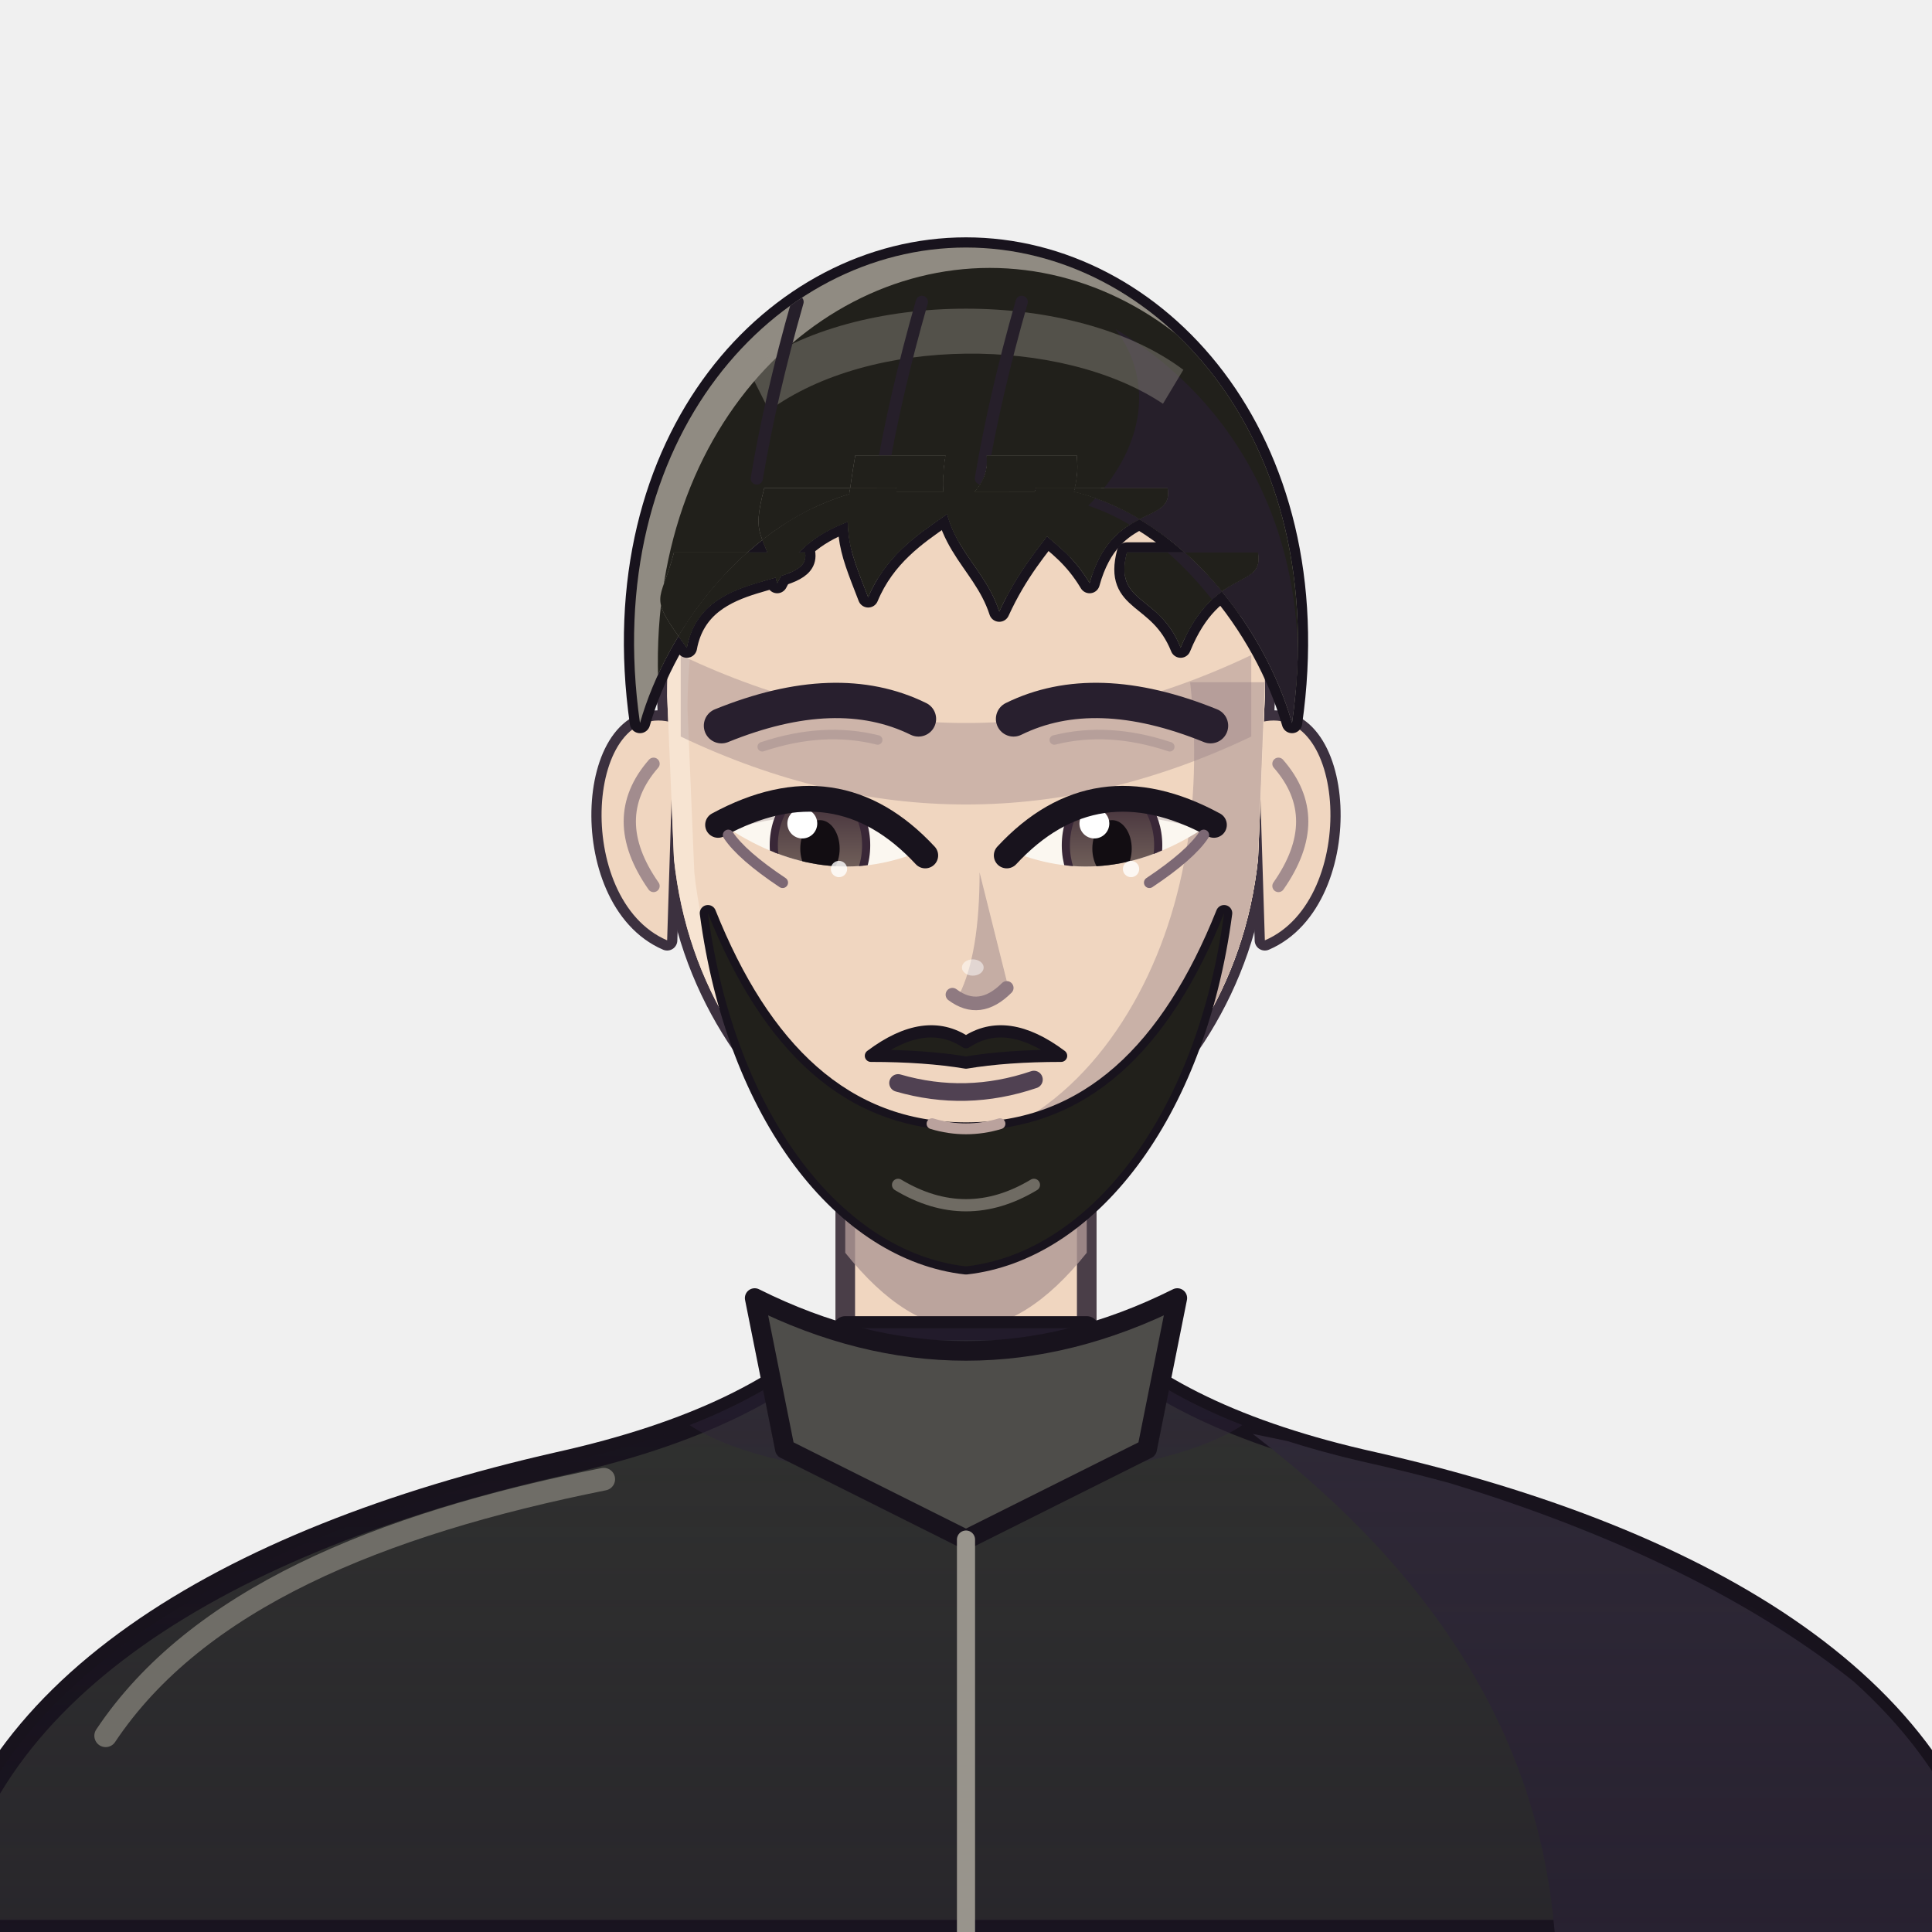
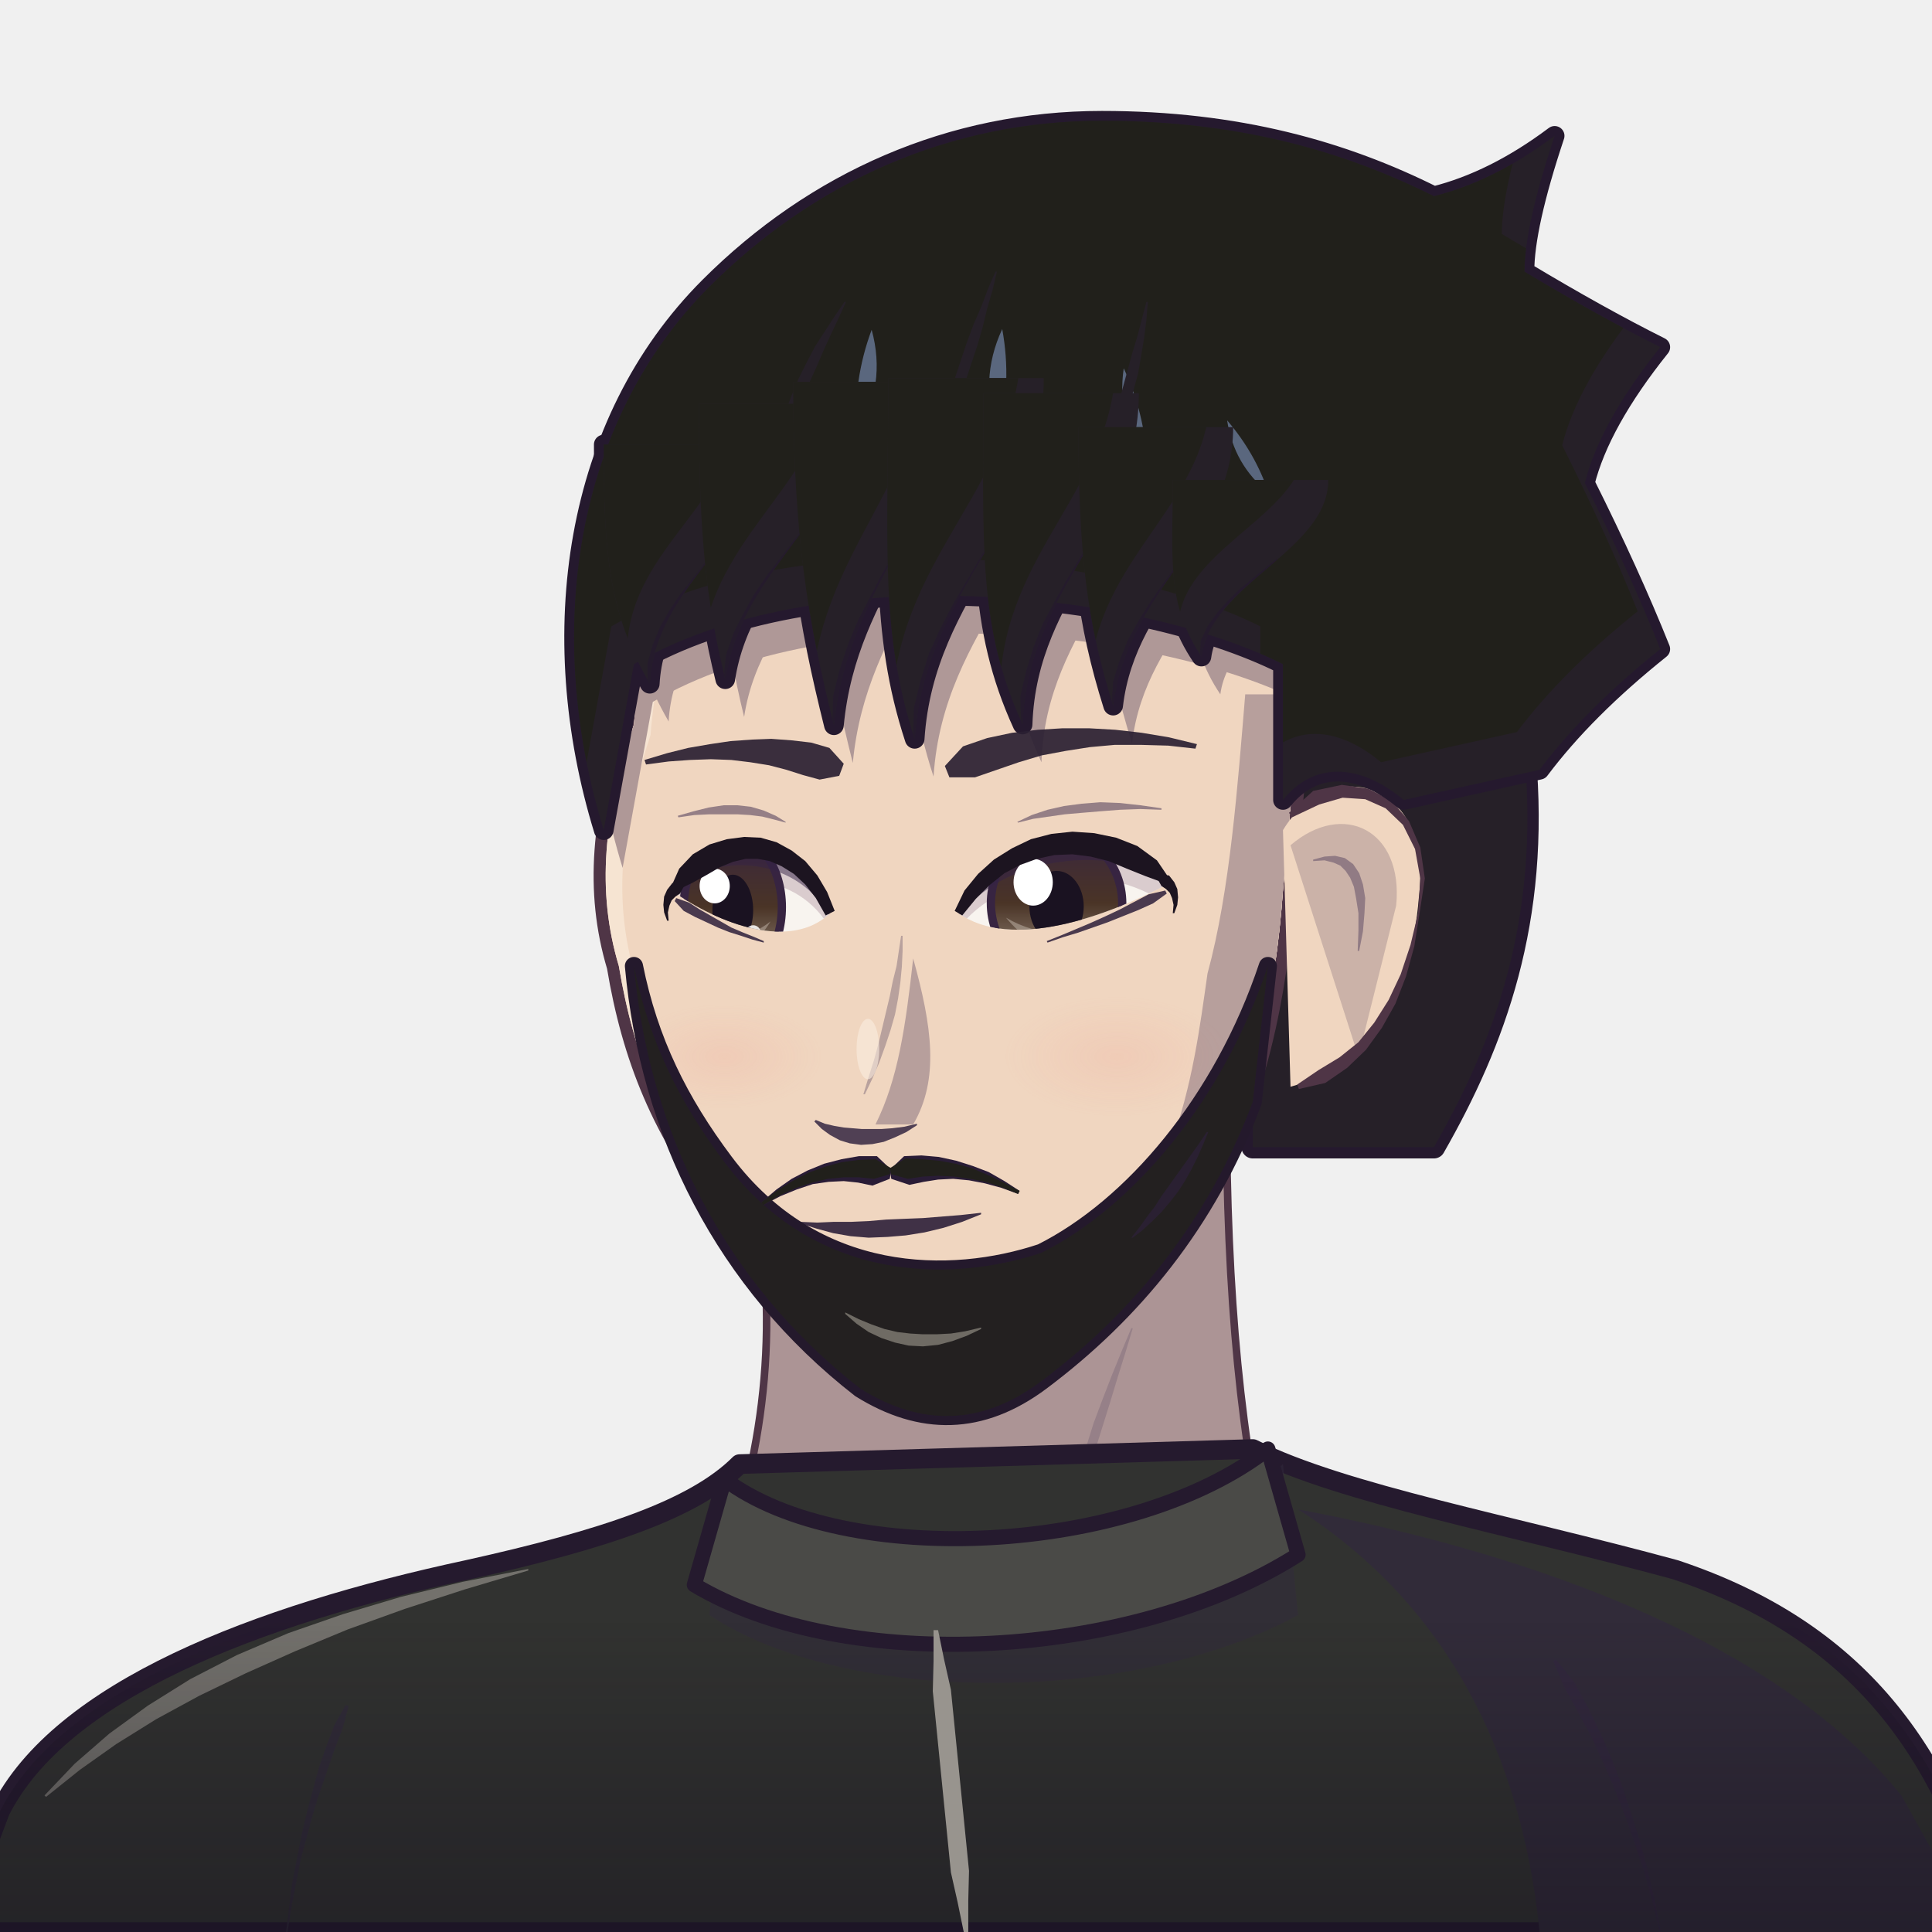
<svg xmlns="http://www.w3.org/2000/svg" width="384" height="384" viewBox="0 0 256 256">
  <defs>
+     <clipPath id="nk_wonyong">
+       <path d="M 100 156 C 104 174 102 192 96 208 L 168 208 C 164 192 162 172 162 146 Z" />
+     </clipPath>
    <clipPath id="cb">
-       <path d="M -8 256 C -4 224 30 204 74 194 C 92 190 104 184 112 176 L 144 176 C 152 184 164 190 182 194 C 226 204 260 224 264 256 Z" />
-     </clipPath>
-     <linearGradient id="bg_fade" x1="0" y1="0" x2="0" y2="1">
-       <stop offset="0" stop-color="#1a1424" stop-opacity="0" />
-       <stop offset="1" stop-color="#1a1424" stop-opacity="0.38" />
+       <path d="M -6 256 L 0 240 C 8 224 34 214 62 208 C 80 204 92 200 98 194 L 166 192 C 178 198 200 202 222 208 C 246 216 258 232 264 256 Z" />
+     </clipPath>
+     <linearGradient id="fade" x1="0" y1="0" x2="0" y2="1">
+       <stop offset="0" stop-color="#120e1a" stop-opacity="0" />
+       <stop offset="1" stop-color="#120e1a" stop-opacity="0.42" />
    </linearGradient>
-     <clipPath id="f_wonyong">
-       <path d="M 84 98 C 84 64 104 48 128 48 C 152 48 172 64 172 98 L 171 122 C 169 141 159 155 146 165 Q 128 178 110 165 C 97 155 87 141 85 122 Z" />
-     </clipPath>
-     <linearGradient id="ig_wonyong" x1="0" y1="0" x2="0" y2="1">
-       <stop offset="0" stop-color="#3b2835" />
-       <stop offset="1" stop-color="#89786a" />
+     <clipPath id="fc_wonyong">
+       <path d="M 84 96 C 80 108 79 118 82 128 C 84 140 88 150 96 160 C 102 168 108 176 116 180 C 120 182 126 182 130 180 C 142 174 154 166 160 156 C 166 146 169 132 170 118 L 172 96 C 172 70 150 50 126 50 C 102 50 86 70 84 96 Z" />
+     </clipPath>
+     <radialGradient id="bl_wonyong">
+       <stop offset="0" stop-color="#ee7d74" stop-opacity="0.12" />
+       <stop offset="1" stop-color="#ee7d74" stop-opacity="0" />
+     </radialGradient>
+     <clipPath id="e0_wonyong">
+       <path d="M 110 121 C 105.8 110.7 96.1 109.5 89 118 C 95.3 122.5 104.8 126 110 121 Z" />
+     </clipPath>
+     <linearGradient id="ig0_wonyong" x1="0" y1="0" x2="0" y2="1">
+       <stop offset="0" stop-color="#39263e" />
+       <stop offset="0.5" stop-color="#4a3426" />
+       <stop offset="1" stop-color="#a49689" />
    </linearGradient>
-     <clipPath id="e0_wonyong">
-       <path d="M 121 121 Q 109 109 93 117.5 Q 107 126.6 121 121 Z" />
-     </clipPath>
-     <clipPath id="e2_wonyong">
-       <path d="M 135 121 Q 147 109 163 117.5 Q 149 126.6 135 121 Z" />
-     </clipPath>
-     <clipPath id="h_wonyong">
-       <path d="M 80 102 C 74 60 100 32 128 32 C 156 32 182 60 176 102 C 172 88 160 72 144 68 L 112 68 C 96 72 84 88 80 102 Z" />
-       <path d="M 85 76.9 C 83 84.6 81 82.9 86.9 90.9 C 89.1 78.9 105.3 82.5 104.3 76.9 Z" />
-       <path d="M 98.3 67.4 C 96.3 75.1 98.2 73.4 100.2 81.4 C 106.3 69.4 118.7 73 117.7 67.4 Z" />
-       <path d="M 111.7 62.6 C 109.7 74.1 110.5 75.5 113.6 83.5 C 118.6 71.5 132 71 131 62.6 Z" />
-       <path d="M 125 62.6 C 123 75.2 130.3 77.6 132.9 85.6 C 138.4 73.6 145.3 71.8 144.3 62.6 Z" />
-       <path d="M 138.3 67.4 C 136.3 75.1 141.4 73.4 146.2 81.4 C 149.5 69.4 158.7 73 157.7 67.4 Z" />
-       <path d="M 151.7 76.9 C 149.7 84.6 156.4 82.9 159.6 90.9 C 164.5 78.9 172 82.5 171 76.9 Z" />
+     <clipPath id="e1_wonyong">
+       <path d="M 127 121 C 132.6 110.7 145.5 108.5 155 117 C 146.6 121.5 134 126 127 121 Z" />
+     </clipPath>
+     <linearGradient id="ig1_wonyong" x1="0" y1="0" x2="0" y2="1">
+       <stop offset="0" stop-color="#39263e" />
+       <stop offset="0.5" stop-color="#4a3426" />
+       <stop offset="1" stop-color="#a49689" />
+     </linearGradient>
+     <clipPath id="h0_wonyong">
+       <path d="M 80 110 C 72 84 76 56 94 38 C 108 24 126 16 146 16 C 164 16 178 20 190 26 Q 198 24 206 18 Q 202 30 202 36 Q 212 42 220 46 Q 212 56 210 64 Q 216 76 220 86 Q 210 94 204 102 L 186 106 C 180 101 174 101 170 106 L 170 88 C 150 78 108 74 84 88 Z" />
+     </clipPath>
+     <clipPath id="h1_wonyong">
+       <path d="M 80 58.9 C 80 73.2 80.6 81.1 86.1 90.6 C 86.8 77.3 100.6 71.6 100.6 58.9 Z" />
+     </clipPath>
+     <clipPath id="h2_wonyong">
+       <path d="M 92.6 53.5 C 92.6 69.9 93.4 79 96.1 90 C 98.4 74.7 113.1 68.1 113.1 53.5 Z" />
+     </clipPath>
+     <clipPath id="h3_wonyong">
+       <path d="M 105.1 50.6 C 105.1 71.1 107.1 82.5 110.5 96.1 C 112.3 77 125.7 68.8 125.7 50.6 Z" />
+     </clipPath>
+     <clipPath id="h4_wonyong">
+       <path d="M 117.7 50.1 C 117.7 71.6 116.5 83.6 121.2 97.9 C 122.5 77.8 138.3 69.2 138.3 50.1 Z" />
+     </clipPath>
+     <clipPath id="h5_wonyong">
+       <path d="M 130.3 52.1 C 130.3 71.9 129.5 82.9 135.5 96 C 136.1 77.6 150.9 69.7 150.9 52.1 Z" />
+     </clipPath>
+     <clipPath id="h6_wonyong">
+       <path d="M 142.9 56.6 C 142.9 73.2 144 82.4 147.5 93.5 C 149.3 78 163.4 71.4 163.4 56.6 Z" />
+     </clipPath>
+     <clipPath id="h7_wonyong">
+       <path d="M 155.4 63.6 C 155.4 74.1 154.5 80 159.2 87 C 160.5 77.2 176 73 176 63.6 Z" />
    </clipPath>
  </defs>
-   <path d="M 112 130 L 112 184 Q 128 196 144 184 L 144 130 Z" fill="#f0d6c0" stroke="#4a3e48" stroke-width="2.6" stroke-linejoin="round" stroke-linecap="round" />
-   <path d="M 112 140 Q 128 172 144 140 L 144 166 Q 128 186 112 166 Z" fill="#ae9795" opacity="0.8" />
-   <path d="M -8 256 C -4 224 30 204 74 194 C 92 190 104 184 112 176 L 144 176 C 152 184 164 190 182 194 C 226 204 260 224 264 256 Z" fill="#313230" stroke="#18131d" stroke-width="3.2" stroke-linejoin="round" stroke-linecap="round" />
+   <g fill="#25192e" stroke="#25192e" stroke-width="3" stroke-linejoin="round">
+     <path d="M 166 98 L 202 100 C 204 122 198 138 190 152 L 166 152 Z" />
+   </g>
+   <path d="M 166 98 L 202 100 C 204 122 198 138 190 152 L 166 152 Z" fill="#262028" />
+   <path d="M 100 156 C 104 174 102 192 96 208 L 168 208 C 164 192 162 172 162 146 Z" fill="#f0d6c0" stroke="#4f3546" stroke-width="2" stroke-linejoin="round" stroke-linecap="round" />
+   <g clip-path="url(#nk_wonyong)">
+     <path d="M 94 150 C 106 174 118 186 130 184 C 144 178 156 168 166 144 L 170 190 C 150 198 118 200 94 194 Z" fill="#ac9495" />
+   </g>
+   <path d="M 149.9 176 L 148.6 179.1 147.3 182.3 146.1 185.4 144.9 188.6 143.9 191.8 142.9 195 142.1 198.3 141.3 201.5 140.6 204.7 139.9 208 140.1 208 141.1 204.9 142.1 201.7 143.1 198.5 144.1 195.4 145.1 192.2 146.1 189 147.1 185.8 148.1 182.5 149.1 179.3 150.1 176 Z" fill="#917b84" opacity="0.8" />
+   <path d="M -6 256 L 0 240 C 8 224 34 214 62 208 C 80 204 92 200 98 194 L 166 192 C 178 198 200 202 222 208 C 246 216 258 232 264 256 Z" fill="#313230" stroke="#251a2e" stroke-width="2.6" stroke-linejoin="round" stroke-linecap="round" />
  <g clip-path="url(#cb)">
-     <path d="M 166 190 C 206 198 244 214 262 240 L 266 256 L 206 256 C 204 232 192 210 166 190 Z" fill="#302a38" />
-     <ellipse cx="128" cy="184" rx="40" ry="12" fill="#2f263b" opacity="0.45" />
-     <rect x="0" y="176" width="256" height="80" fill="url(#bg_fade)" />
-   </g>
-   <path d="M 14 230 C 26 212 50 202 80 196" fill="none" stroke="#6f6d67" stroke-width="3" stroke-linejoin="round" stroke-linecap="round" />
-   <path d="M 100 172 L 104 192 L 128 204 L 152 192 L 156 172 Q 128 186 100 172 Z" fill="#4e4d4a" stroke="#18131d" stroke-width="2.6" stroke-linejoin="round" stroke-linecap="round" />
-   <path d="M 128 204 L 128 256" fill="none" stroke="#98948c" stroke-width="2.4" stroke-linejoin="round" stroke-linecap="round" />
-   <g transform="matrix(0.9 0 0 0.9 12.8 4)">
-     <g fill="#3c313f" stroke="#3c313f" stroke-width="3" stroke-linejoin="round">
-       <path d="M 85 102 C 72 98 70 128 84 134 Z" />
-       <path d="M 171 102 C 184 98 186 128 172 134 Z" />
-       <path d="M 84 98 C 84 64 104 48 128 48 C 152 48 172 64 172 98 L 171 122 C 169 141 159 155 146 165 Q 128 178 110 165 C 97 155 87 141 85 122 Z" />
-     </g>
-     <g>
-       <path d="M 85 102 C 72 98 70 128 84 134 Z" fill="#f0d6c0" />
-       <path d="M 171 102 C 184 98 186 128 172 134 Z" fill="#f0d6c0" />
-       <path d="M 84 98 C 84 64 104 48 128 48 C 152 48 172 64 172 98 L 171 122 C 169 141 159 155 146 165 Q 128 178 110 165 C 97 155 87 141 85 122 Z" fill="#f0d6c0" />
-     </g>
-     <g clip-path="url(#f_wonyong)">
-       <path d="M 84 98 C 84 64 104 48 128 48 C 152 48 172 64 172 98 L 171 122 C 169 141 159 155 146 165 Q 128 178 110 165 C 97 155 87 141 85 122 Z" fill="#f7e4d2" />
-       <g transform="translate(3 2)">
-         <path d="M 84 98 C 84 64 104 48 128 48 C 152 48 172 64 172 98 L 171 122 C 169 141 159 155 146 165 Q 128 178 110 165 C 97 155 87 141 85 122 Z" fill="#f0d6c0" />
-       </g>
-       <path d="M 172 96 L 171 122 C 169 141 159 155 146 165 Q 128 178 110 165 C 128 168 142 160 151 146 C 160 132 163 114 161 96 Z" fill="#a28c8e" opacity="0.5" />
-     </g>
-     <path d="M 82 108 Q 75 116 82 126" fill="none" stroke="#a28c8e" stroke-width="1.8" stroke-linejoin="round" stroke-linecap="round" />
-     <path d="M 174 108 Q 181 116 174 126" fill="none" stroke="#a28c8e" stroke-width="1.8" stroke-linejoin="round" stroke-linecap="round" />
-     <path d="M 86 92 Q 128 112 170 92 L 170 104 Q 128 124 86 104 Z" fill="#998387" opacity="0.4" />
-     <g fill="#18131d" stroke="#18131d" stroke-width="2.4" stroke-linejoin="round">
-       <path d="M 90 130 C 94 160 110 180 128 182 C 146 180 162 160 166 130 C 158 150 146 162 128 162 C 110 162 98 150 90 130 Z" />
-     </g>
-     <g>
-       <path d="M 90 130 C 94 160 110 180 128 182 C 146 180 162 160 166 130 C 158 150 146 162 128 162 C 110 162 98 150 90 130 Z" fill="#21201b" />
-     </g>
-     <path d="M 118 170 Q 128 176 138 170" fill="none" stroke="#6f6b63" stroke-width="1.8" stroke-linejoin="round" stroke-linecap="round" />
-     <path d="M 114 151 Q 122 145 128 149 Q 134 145 142 151 Q 134 151 128 152 Q 122 151 114 151 Z" fill="#21201b" stroke="#18131d" stroke-width="1.8" stroke-linejoin="round" stroke-linecap="round" />
-     <path d="M 121 121 Q 109 109 93 117.5 Q 107 126.6 121 121 Z" fill="#fbf7f0" />
-     <g clip-path="url(#e0_wonyong)">
-       <path d="M 121 109 L 93 109 L 93 117.8 Q 107 113.4 121 117.8 Z" fill="#a28c8e" opacity="0.35" />
-       <ellipse cx="106.5" cy="120" rx="6.8" ry="8.8" fill="url(#ig_wonyong)" stroke="#392737" stroke-width="1.2" />
-       <ellipse cx="106.5" cy="120.5" rx="2.9" ry="4.2" fill="#120d12" />
-     </g>
-     <circle cx="103.9" cy="116.8" r="2.2" fill="#ffffff" />
-     <circle cx="109.3" cy="123.5" r="1.2" fill="#ffffff" opacity="0.8" />
-     <path d="M 122 121.5 Q 109 107.5 91.5 117" fill="none" stroke="#18131d" stroke-width="3.8" stroke-linejoin="round" stroke-linecap="round" />
-     <path d="M 101 125.5 Q 95 121.5 93 118.5" fill="none" stroke="#7c6874" stroke-width="1.6" stroke-linejoin="round" stroke-linecap="round" />
-     <path d="M 115 104.5 Q 107 102.5 98 105.5" fill="none" stroke="#b69f9a" stroke-width="1.4" stroke-linejoin="round" stroke-linecap="round" />
-     <path d="M 121 101.4 Q 109 95.5 92 102.4" fill="none" stroke="#281f2e" stroke-width="5.2" stroke-linejoin="round" stroke-linecap="round" />
-     <path d="M 135 121 Q 147 109 163 117.5 Q 149 126.6 135 121 Z" fill="#fbf7f0" />
-     <g clip-path="url(#e2_wonyong)">
-       <path d="M 135 109 L 163 109 L 163 117.8 Q 149 113.4 135 117.8 Z" fill="#a28c8e" opacity="0.35" />
-       <ellipse cx="149.5" cy="120" rx="6.8" ry="8.8" fill="url(#ig_wonyong)" stroke="#392737" stroke-width="1.2" />
-       <ellipse cx="149.5" cy="120.5" rx="2.9" ry="4.2" fill="#120d12" />
-     </g>
-     <circle cx="146.9" cy="116.8" r="2.2" fill="#ffffff" />
-     <circle cx="152.3" cy="123.5" r="1.2" fill="#ffffff" opacity="0.8" />
-     <path d="M 134 121.5 Q 147 107.5 164.5 117" fill="none" stroke="#18131d" stroke-width="3.8" stroke-linejoin="round" stroke-linecap="round" />
-     <path d="M 155 125.5 Q 161 121.5 163 118.5" fill="none" stroke="#7c6874" stroke-width="1.6" stroke-linejoin="round" stroke-linecap="round" />
-     <path d="M 141 104.5 Q 149 102.5 158 105.5" fill="none" stroke="#b69f9a" stroke-width="1.4" stroke-linejoin="round" stroke-linecap="round" />
-     <path d="M 135 101.4 Q 147 95.5 164 102.4" fill="none" stroke="#281f2e" stroke-width="5.2" stroke-linejoin="round" stroke-linecap="round" />
-     <path d="M 130 124 L 134 140 Q 131 144 127 142 Q 130 136 130 124 Z" fill="#998387" opacity="0.5" />
-     <path d="M 126 142 Q 130 145 134 141" fill="none" stroke="#8f7a81" stroke-width="2" stroke-linejoin="round" stroke-linecap="round" />
-     <ellipse cx="129" cy="138" rx="1.6" ry="1.2" fill="#ffffff" opacity="0.5" />
-     <path d="M 118 155 Q 128 157.9 138 154.5" fill="none" stroke="#504152" stroke-width="2.6" stroke-linejoin="round" stroke-linecap="round" />
-     <path d="M 123 161 Q 128 162.5 133 161" fill="none" stroke="#baa29d" stroke-width="1.6" stroke-linejoin="round" stroke-linecap="round" />
-     <g fill="#18131d" stroke="#18131d" stroke-width="3" stroke-linejoin="round">
-       <path d="M 80 102 C 74 60 100 32 128 32 C 156 32 182 60 176 102 C 172 88 160 72 144 68 L 112 68 C 96 72 84 88 80 102 Z" />
-       <path d="M 85 76.9 C 83 84.6 81 82.9 86.9 90.9 C 89.1 78.9 105.3 82.5 104.3 76.9 Z" />
-       <path d="M 98.3 67.4 C 96.3 75.1 98.2 73.4 100.2 81.4 C 106.3 69.4 118.7 73 117.7 67.4 Z" />
-       <path d="M 111.7 62.6 C 109.7 74.1 110.5 75.5 113.6 83.5 C 118.6 71.5 132 71 131 62.6 Z" />
-       <path d="M 125 62.6 C 123 75.2 130.3 77.6 132.9 85.6 C 138.4 73.6 145.3 71.8 144.3 62.6 Z" />
-       <path d="M 138.3 67.4 C 136.3 75.1 141.4 73.4 146.2 81.4 C 149.5 69.4 158.7 73 157.7 67.4 Z" />
-       <path d="M 151.7 76.9 C 149.7 84.6 156.4 82.9 159.6 90.9 C 164.5 78.9 172 82.5 171 76.9 Z" />
-     </g>
-     <g>
-       <path d="M 80 102 C 74 60 100 32 128 32 C 156 32 182 60 176 102 C 172 88 160 72 144 68 L 112 68 C 96 72 84 88 80 102 Z" fill="#21201b" />
-       <path d="M 85 76.9 C 83 84.6 81 82.9 86.9 90.9 C 89.1 78.9 105.3 82.5 104.3 76.9 Z" fill="#21201b" />
-       <path d="M 98.3 67.4 C 96.3 75.1 98.2 73.4 100.2 81.4 C 106.3 69.4 118.7 73 117.7 67.4 Z" fill="#21201b" />
-       <path d="M 111.7 62.6 C 109.7 74.1 110.5 75.5 113.6 83.5 C 118.6 71.5 132 71 131 62.6 Z" fill="#21201b" />
-       <path d="M 125 62.6 C 123 75.2 130.3 77.6 132.9 85.6 C 138.4 73.6 145.3 71.8 144.3 62.6 Z" fill="#21201b" />
-       <path d="M 138.3 67.4 C 136.3 75.1 141.4 73.4 146.2 81.4 C 149.5 69.4 158.7 73 157.7 67.4 Z" fill="#21201b" />
-       <path d="M 151.7 76.9 C 149.7 84.6 156.4 82.9 159.6 90.9 C 164.5 78.9 172 82.5 171 76.9 Z" fill="#21201b" />
-     </g>
-     <g clip-path="url(#h_wonyong)">
-       <path d="M 80 102 C 74 60 100 32 128 32 C 156 32 182 60 176 102 C 172 88 160 72 144 68 L 112 68 C 96 72 84 88 80 102 Z" fill="#908b82" />
-       <path d="M 85 76.9 C 83 84.6 81 82.9 86.9 90.9 C 89.1 78.9 105.3 82.5 104.3 76.9 Z" fill="#908b82" />
-       <path d="M 98.3 67.4 C 96.3 75.1 98.2 73.4 100.2 81.4 C 106.3 69.4 118.7 73 117.7 67.4 Z" fill="#908b82" />
-       <path d="M 111.7 62.6 C 109.7 74.1 110.5 75.5 113.6 83.5 C 118.6 71.5 132 71 131 62.6 Z" fill="#908b82" />
-       <path d="M 125 62.6 C 123 75.2 130.3 77.6 132.9 85.6 C 138.4 73.6 145.3 71.8 144.3 62.6 Z" fill="#908b82" />
-       <path d="M 138.3 67.4 C 136.3 75.1 141.4 73.4 146.2 81.4 C 149.5 69.4 158.7 73 157.7 67.4 Z" fill="#908b82" />
-       <path d="M 151.7 76.9 C 149.7 84.6 156.4 82.9 159.6 90.9 C 164.5 78.9 172 82.5 171 76.9 Z" fill="#908b82" />
-       <g transform="translate(3.5 3)">
-         <path d="M 80 102 C 74 60 100 32 128 32 C 156 32 182 60 176 102 C 172 88 160 72 144 68 L 112 68 C 96 72 84 88 80 102 Z" fill="#21201b" />
-         <path d="M 85 76.9 C 83 84.6 81 82.9 86.9 90.9 C 89.1 78.9 105.3 82.5 104.3 76.9 Z" fill="#21201b" />
-         <path d="M 98.3 67.4 C 96.3 75.1 98.2 73.4 100.2 81.4 C 106.3 69.4 118.7 73 117.7 67.4 Z" fill="#21201b" />
-         <path d="M 111.7 62.6 C 109.7 74.1 110.5 75.5 113.6 83.5 C 118.6 71.5 132 71 131 62.6 Z" fill="#21201b" />
-         <path d="M 125 62.6 C 123 75.2 130.3 77.6 132.9 85.6 C 138.4 73.6 145.3 71.8 144.3 62.6 Z" fill="#21201b" />
-         <path d="M 138.3 67.4 C 136.3 75.1 141.4 73.4 146.2 81.4 C 149.5 69.4 158.7 73 157.7 67.4 Z" fill="#21201b" />
-         <path d="M 151.7 76.9 C 149.7 84.6 156.4 82.9 159.6 90.9 C 164.5 78.9 172 82.5 171 76.9 Z" fill="#21201b" />
-       </g>
-       <path d="M 85 76.9 C 83 84.6 81 82.9 86.9 90.9 C 89.1 78.9 105.3 82.5 104.3 76.9 Z" fill="#21201b" />
-       <path d="M 98.3 67.4 C 96.3 75.1 98.2 73.4 100.2 81.4 C 106.3 69.4 118.7 73 117.7 67.4 Z" fill="#21201b" />
-       <path d="M 111.7 62.6 C 109.7 74.1 110.5 75.5 113.6 83.5 C 118.6 71.5 132 71 131 62.6 Z" fill="#21201b" />
-       <path d="M 125 62.6 C 123 75.2 130.3 77.6 132.9 85.6 C 138.4 73.6 145.3 71.8 144.3 62.6 Z" fill="#21201b" />
-       <path d="M 138.3 67.4 C 136.3 75.1 141.4 73.4 146.2 81.4 C 149.5 69.4 158.7 73 157.7 67.4 Z" fill="#21201b" />
-       <path d="M 151.7 76.9 C 149.7 84.6 156.4 82.9 159.6 90.9 C 164.5 78.9 172 82.5 171 76.9 Z" fill="#21201b" />
-       <path d="M 150 44 C 170 56 180 78 176 104 C 168 86 158 74 146 70 C 154 62 156 52 150 44 Z" fill="#261f2a" />
-       <path d="M 96 50 C 112 38 144 38 160 50 L 157 55 C 142 45 114 45 99 56 Z" fill="#908b82" opacity="0.45" />
-       <path d="M 103.2 40 Q 99.2 54 97.2 66" fill="none" stroke="#261f2a" stroke-width="1.8" stroke-linejoin="round" stroke-linecap="round" />
-       <path d="M 121.5 40 Q 117.5 54 115.5 66" fill="none" stroke="#261f2a" stroke-width="1.8" stroke-linejoin="round" stroke-linecap="round" />
-       <path d="M 136.2 40 Q 132.2 54 130.2 66" fill="none" stroke="#261f2a" stroke-width="1.8" stroke-linejoin="round" stroke-linecap="round" />
-     </g>
-   </g>
+     <path d="M 172 200 C 204 206 236 218 252 238 L 262 256 L 204 256 C 202 236 194 214 172 200 Z" fill="#312b39" />
+     <path d="M 96 196 C 114 214 150 212 170 194 L 172 214 C 150 226 112 226 94 214 Z" fill="#32293c" opacity="0.5" />
+   </g>
+   <path d="M 6.1 238.1 L 10.6 234.5 15.4 231.1 20.7 227.8 26.4 224.7 32.6 221.7 39.1 218.8 46.1 215.9 53.6 213.2 61.6 210.6 70 208.1 70 207.9 61.3 209.6 53.1 211.6 45.4 213.9 38.2 216.4 31.4 219.3 25.2 222.5 19.6 226 14.5 229.7 9.9 233.7 5.9 237.9 Z" fill="#73716c" />
+   <path d="M 205.8 220.1 L 207.3 223.6 209.1 226.9 210.9 230.2 212.5 233.7 214 237.2 215.4 240.8 216.7 244.5 217.9 248.2 219 252.1 219.9 256 220.1 256 219.3 252 218.4 248.1 217.4 244.3 216.2 240.5 215 236.8 213.6 233.2 212.1 229.7 210.4 226.2 208.6 222.9 206.2 219.9 Z" fill="#32283d" />
+   <path d="M 45.8 225.9 L 44.3 228.6 43.2 231.5 42.2 234.4 41.4 237.4 40.6 240.4 39.9 243.4 39.3 246.5 38.7 249.6 38.3 252.8 37.9 256 38.1 256 38.6 252.8 39.2 249.7 39.8 246.6 40.6 243.6 41.4 240.6 42.3 237.7 43.3 234.8 44.3 231.9 45.4 229 46.2 226.1 Z" fill="#312b3a" opacity="0.8" />
+   <g clip-path="url(#cb)">
+     <rect x="0" y="214" width="256" height="42" fill="url(#fade)" />
+   </g>
+   <path d="M 96 196 C 112 208 150 206 168 192 L 172 206 C 150 220 112 222 92 210 Z" fill="#4a4a47" stroke="#251a2e" stroke-width="2" stroke-linejoin="round" stroke-linecap="round" />
+   <path d="M 123.7 216 L 123.7 220.1 123.6 224.1 124 228.1 124.4 232.1 124.8 236.1 125.2 240.1 125.6 244.1 126 248.1 126.9 252.1 127.7 256 128.3 256 128.3 251.9 128.4 247.9 128 243.9 127.6 239.9 127.2 235.9 126.8 231.9 126.4 227.9 126 223.9 125.1 219.9 124.3 216 Z" fill="#98948e" />
+   <g fill="#4f3546" stroke="#4f3546" stroke-width="3.2" stroke-linejoin="round">
+     <path d="M 84 96 C 80 108 79 118 82 128 C 84 140 88 150 96 160 C 102 168 108 176 116 180 C 120 182 126 182 130 180 C 142 174 154 166 160 156 C 166 146 169 132 170 118 L 172 96 C 172 70 150 50 126 50 C 102 50 86 70 84 96 Z" />
+   </g>
+   <path d="M 84 96 C 80 108 79 118 82 128 C 84 140 88 150 96 160 C 102 168 108 176 116 180 C 120 182 126 182 130 180 C 142 174 154 166 160 156 C 166 146 169 132 170 118 L 172 96 C 172 70 150 50 126 50 C 102 50 86 70 84 96 Z" fill="#f0d6c0" />
+   <g clip-path="url(#fc_wonyong)">
+     <path d="M 84 96 C 80 108 79 118 82 128 C 84 140 88 150 96 160 C 102 168 108 176 116 180 C 120 182 126 182 130 180 C 142 174 154 166 160 156 C 166 146 169 132 170 118 L 172 96 C 172 70 150 50 126 50 C 102 50 86 70 84 96 Z" fill="#f6e4d2" />
+     <g transform="translate(2.2 1.4)">
+       <path d="M 84 96 C 80 108 79 118 82 128 C 84 140 88 150 96 160 C 102 168 108 176 116 180 C 120 182 126 182 130 180 C 142 174 154 166 160 156 C 166 146 169 132 170 118 L 172 96 C 172 70 150 50 126 50 C 102 50 86 70 84 96 Z" fill="#f0d6c0" />
+     </g>
+     <path d="M 173 92 L 170 118 C 169 132 166 146 160 156 C 154 166 142 174 130 180 C 140 172 150 164 155 152 C 158 144 159 136 160 129 C 163 118 164 104 165 92 Z" fill="#b79f9c" />
+     <g transform="translate(2.5 5)">
+       <path d="M 80 110 C 72 84 76 56 94 38 C 108 24 126 16 146 16 C 164 16 178 20 190 26 Q 198 24 206 18 Q 202 30 202 36 Q 212 42 220 46 Q 212 56 210 64 Q 216 76 220 86 Q 210 94 204 102 L 186 106 C 180 101 174 101 170 106 L 170 88 C 150 78 108 74 84 88 Z" fill="#af9897" />
+       <path d="M 80 58.9 C 80 73.2 80.6 81.1 86.1 90.6 C 86.8 77.3 100.6 71.6 100.6 58.9 Z" fill="#af9897" />
+       <path d="M 92.6 53.5 C 92.6 69.9 93.4 79 96.1 90 C 98.4 74.7 113.1 68.1 113.1 53.5 Z" fill="#af9897" />
+       <path d="M 105.1 50.6 C 105.1 71.1 107.1 82.5 110.5 96.1 C 112.3 77 125.7 68.8 125.7 50.6 Z" fill="#af9897" />
+       <path d="M 117.7 50.1 C 117.7 71.6 116.5 83.6 121.2 97.9 C 122.5 77.8 138.3 69.2 138.3 50.1 Z" fill="#af9897" />
+       <path d="M 130.3 52.1 C 130.3 71.9 129.5 82.9 135.5 96 C 136.1 77.6 150.9 69.7 150.9 52.1 Z" fill="#af9897" />
+       <path d="M 142.9 56.6 C 142.9 73.2 144 82.4 147.5 93.5 C 149.3 78 163.4 71.4 163.4 56.6 Z" fill="#af9897" />
+       <path d="M 155.4 63.6 C 155.4 74.1 154.5 80 159.2 87 C 160.5 77.2 176 73 176 63.6 Z" fill="#af9897" />
+     </g>
+   </g>
+   <ellipse cx="96" cy="140" rx="13" ry="7" fill="url(#bl_wonyong)" />
+   <ellipse cx="148" cy="140" rx="15" ry="8" fill="url(#bl_wonyong)" />
+   <path d="M 110 121 C 105.8 110.7 96.1 109.5 89 118 C 95.3 122.5 104.8 126 110 121 Z" fill="#f8f4ef" />
+   <g clip-path="url(#e0_wonyong)">
+     <path d="M 110 120 C 105.8 110.7 96.1 109.5 89 117 L 89 121 C 96.1 114.5 105.8 115.7 110 123 Z" fill="#c1acb3" opacity="0.55" />
+     <ellipse cx="97.1" cy="120.2" rx="6.5" ry="9.4" fill="url(#ig0_wonyong)" stroke="#372441" stroke-width="1.1" />
+     <path d="M 92 122.1 Q 97.1 130.1 102.1 122.1 Q 97.1 126 92 122.1 Z" fill="#baada1" opacity="0.55" />
+     <ellipse cx="97.1" cy="120.6" rx="2.7" ry="4.7" fill="#1a1221" />
+     <path d="M 110 112 L 89 109 L 89 117.5 C 96.1 112.7 105.8 113.9 110 121.5 Z" fill="#342245" opacity="0.5" />
+     <ellipse cx="94.7" cy="117.4" rx="2" ry="2.3" fill="#ffffff" />
+     <circle cx="99.8" cy="123.6" r="1" fill="#ffffff" opacity="0.85" />
+   </g>
+   <path d="M 110.6 120.7 L 109.6 118.2 108.3 116 106.7 114.1 104.9 112.7 102.9 111.6 100.8 111 98.6 110.9 96.3 111.2 94 111.9 91.8 113.2 90 115.1 88.8 117.8 89.2 118.2 91.7 117 93.7 115.9 95.4 114.9 97.1 114.2 98.8 113.8 100.4 113.8 102 114.1 103.6 114.8 105.2 115.8 106.7 117.2 108.1 119 109.4 121.3 Z" fill="#1c1420" />
+   <path d="M 90.4 116.9 L 89.1 117 88.4 117.9 88 118.8 87.9 119.9 88 120.9 88.4 122 88.6 122 88.5 120.9 88.7 120 89 119.3 89.5 118.8 90.1 118.4 90.6 117.5 Z" fill="#1c1420" />
+   <path d="M 89.4 119.4 L 90.6 120.7 92.1 121.5 93.6 122.2 95.1 122.9 96.6 123.5 98.2 124 99.7 124.5 101.2 124.9 101.2 124.7 99.8 124.1 98.3 123.5 96.9 122.9 95.5 122.1 94.1 121.3 92.7 120.5 91.3 119.6 89.6 119 Z" fill="#4a3a4e" />
+   <path d="M 104.1 108.9 L 102.8 108.1 101.2 107.4 99.5 106.9 97.7 106.7 95.9 106.7 93.9 107 91.9 107.5 89.8 108.1 89.9 108.3 92 108 94 107.9 95.9 107.9 97.7 107.9 99.4 108 101 108.2 102.6 108.6 104.1 109 Z" fill="#957f86" />
+   <path d="M 127 121 C 132.6 110.7 145.5 108.5 155 117 C 146.6 121.5 134 126 127 121 Z" fill="#f8f4ef" />
+   <g clip-path="url(#e1_wonyong)">
+     <path d="M 127 120 C 132.6 110.7 145.5 108.5 155 116 L 155 120 C 145.5 113.5 132.6 115.7 127 123 Z" fill="#c1acb3" opacity="0.55" />
+     <ellipse cx="140" cy="119.7" rx="8.7" ry="9.4" fill="url(#ig1_wonyong)" stroke="#372441" stroke-width="1.1" />
+     <path d="M 133.3 121.6 Q 140 129.6 146.8 121.6 Q 140 125.5 133.3 121.6 Z" fill="#baada1" opacity="0.55" />
+     <ellipse cx="140" cy="120.1" rx="3.6" ry="4.7" fill="#1a1221" />
+     <path d="M 127 112 L 155 108 L 155 116.5 C 145.5 111.7 132.6 113.9 127 121.5 Z" fill="#342245" opacity="0.5" />
+     <ellipse cx="136.9" cy="116.9" rx="2.6" ry="3.1" fill="#ffffff" />
+     <circle cx="143.7" cy="123.1" r="1.2" fill="#ffffff" opacity="0.85" />
+   </g>
+   <path d="M 127.5 121.3 L 129.3 119.1 131.1 117.3 133.1 115.7 135.2 114.6 137.4 113.8 139.7 113.3 142.1 113.2 144.5 113.5 146.9 114.1 149.3 115.1 151.8 116.1 154.8 117.2 155.2 116.8 153.3 114 150.7 112.1 147.9 111 145 110.4 142.1 110.2 139.3 110.5 136.6 111.2 134.1 112.4 131.7 113.9 129.6 115.8 127.8 118 126.5 120.7 Z" fill="#1c1420" />
+   <path d="M 153.4 116.5 L 153.9 117.4 154.5 117.8 155 118.3 155.3 119 155.5 119.9 155.4 121 155.6 121 156 119.9 156.1 118.9 156 117.8 155.6 116.9 154.9 116 153.6 115.9 Z" fill="#1c1420" />
+   <path d="M 154.4 118 L 152.2 118.5 150.3 119.5 148.4 120.5 146.5 121.4 144.5 122.3 142.6 123.1 140.7 123.9 138.7 124.7 138.8 124.9 140.8 124.2 142.8 123.6 144.8 122.9 146.8 122.2 148.8 121.4 150.8 120.6 152.8 119.7 154.6 118.4 Z" fill="#4a3a4e" />
+   <path d="M 134.9 109 L 136.9 108.5 139 108.2 141.1 107.9 143.4 107.7 145.8 107.5 148.4 107.3 151.1 107.2 153.9 107.3 153.9 107.1 151.1 106.7 148.4 106.4 145.8 106.3 143.3 106.5 141 106.8 138.8 107.3 136.7 108 134.8 108.9 Z" fill="#957f86" />
+   <path d="M 121 127 C 123.5 136 124.5 143 121 149 L 116 149 C 119 143 120 136 121 127 Z" fill="#b79f9c" />
+   <path d="M 119.4 124 L 119.1 126 118.8 128 118.3 130 117.9 132 117.4 134.1 116.9 136.2 116.4 138.3 115.8 140.5 115.1 142.7 114.4 145 114.6 145 115.6 142.9 116.5 140.8 117.3 138.6 118 136.5 118.6 134.4 119 132.3 119.3 130.2 119.5 128.1 119.6 126 119.6 124 Z" fill="#a08a8e" opacity="0.7" />
+   <path d="M 107.9 148.6 L 108.9 149.6 110 150.4 111.3 151.1 112.6 151.5 114.1 151.7 115.6 151.6 117.1 151.3 118.6 150.7 120.1 150 121.5 149.1 121.5 148.9 119.8 149.3 118.2 149.5 116.8 149.6 115.4 149.6 114.2 149.6 113 149.5 111.8 149.4 110.6 149.2 109.3 148.9 108.1 148.4 Z" fill="#504054" />
+   <ellipse cx="115" cy="139" rx="1.5" ry="4" fill="#faeddf" opacity="0.6" />
+   <path d="M 106 162.1 L 108.2 162.8 110.4 163.4 112.7 163.8 115.1 164 117.6 163.9 120 163.7 122.5 163.3 125 162.7 127.5 161.9 130 160.9 130 160.7 127.3 161 124.8 161.2 122.3 161.4 119.8 161.5 117.4 161.6 115.1 161.8 112.8 161.9 110.5 161.9 108.3 162 106 161.9 Z" fill="#403146" />
+   <path d="M 112 169.1 L 113 169.6 114.2 170 115.3 170.4 116.5 170.6 117.7 170.7 119 170.6 120.3 170.4 121.5 170 122.8 169.6 124 169.1 124 168.9 122.6 169 121.4 169 120.1 169 118.9 169 117.8 169 116.6 169 115.5 169 114.3 169 113.2 169 112 168.9 Z" fill="#b79f9c" />
+   <g fill="#24192c" stroke="#24192c" stroke-width="2.4" stroke-linejoin="round">
+     <path d="M 84 128 C 86 150 96 170 114 184 C 122 189 130 189 138 183 C 150 174 160 162 166 146 L 168 128 C 162 146 150 160 138 166 C 126 170 108 170 96 154 C 90 146 86 138 84 128 Z" />
+   </g>
+   <path d="M 84 128 C 86 150 96 170 114 184 C 122 189 130 189 138 183 C 150 174 160 162 166 146 L 168 128 C 162 146 150 160 138 166 C 126 170 108 170 96 154 C 90 146 86 138 84 128 Z" fill="#232020" />
+   <path d="M 112 174.1 L 113.5 175.4 115.1 176.5 116.8 177.3 118.6 177.9 120.4 178.3 122.3 178.4 124.3 178.2 126.2 177.7 128.1 177 130 176.1 130 175.9 127.9 176.4 126 176.7 124.1 176.8 122.3 176.8 120.6 176.7 118.9 176.5 117.2 176.1 115.5 175.5 113.8 174.8 112 173.9 Z" fill="#6f6b64" />
+   <path d="M 150.1 164 L 151.4 163 152.7 161.8 153.9 160.6 155 159.3 156.1 157.9 157 156.5 157.9 154.9 158.7 153.3 159.4 151.7 160.1 150 159.9 150 158.9 151.5 157.9 152.9 156.9 154.3 155.9 155.7 154.9 157.1 153.9 158.5 153 159.9 152 161.2 151 162.6 149.9 164 Z" fill="#2a2032" />
+   <path d="M 118.1 155 L 116.2 153.2 113.8 153.2 111.5 153.6 109.2 154.2 107 155.1 104.9 156.2 102.9 157.6 100.9 159.3 101.1 159.7 103.4 158.5 105.6 157.6 107.7 156.9 109.8 156.6 111.8 156.5 113.7 156.7 115.6 157.1 117.9 156.2 Z" fill="#291c36" />
+   <path d="M 118.1 154.8 L 116 153.6 113.7 153.7 111.5 154 109.3 154.6 107.1 155.4 105 156.5 102.9 157.8 100.9 159.3 101.1 159.7 103.3 158.4 105.5 157.4 107.6 156.7 109.7 156.2 111.8 156 113.8 156 115.8 156.2 117.9 155.6 Z" fill="#21201b" />
+   <path d="M 118.1 156.2 L 120.5 157 122.4 156.6 124.3 156.3 126.3 156.2 128.4 156.4 130.5 156.8 132.7 157.4 134.9 158.2 135.1 157.8 133.1 156.5 131 155.3 128.9 154.5 126.7 153.8 124.4 153.3 122.1 153.1 119.8 153.2 117.9 155 Z" fill="#291c36" />
+   <path d="M 118.1 155.6 L 120.3 156.2 122.3 155.9 124.3 155.8 126.4 155.9 128.5 156.2 130.6 156.6 132.7 157.3 134.9 158.2 135.1 157.8 133 156.7 130.9 155.7 128.8 154.8 126.6 154.2 124.4 153.8 122.2 153.6 120 153.5 117.9 154.8 Z" fill="#21201b" />
+   <path d="M 170 110 C 176 100 190 103 188 119 C 187 131 182 141 171 144 Z" fill="#f0d6c0" />
+   <path d="M 171 112 C 178 106 186 110 185 120 L 180 140 Z" fill="#bba39e" opacity="0.7" />
+   <path d="M 171.2 108.3 L 174.8 106.6 177.9 105.7 180.9 105.9 183.6 107.1 185.9 109.3 187.5 112.5 188.2 116.4 187.9 121 188.1 121 188.8 116.4 188.2 112.3 186.7 108.8 184.4 106.1 181.3 104.5 177.8 104 174 104.8 170.8 107.7 Z" fill="#4f3546" />
+   <path d="M 187.9 121 L 186.9 125.2 185.6 129.1 184 132.5 182.1 135.5 180 138.1 177.5 140.1 174.7 141.8 171.9 143.7 172.1 144.3 175.6 143.5 178.5 141.5 181 139.1 183.1 136.2 184.9 133 186.3 129.4 187.4 125.4 188.1 121 Z" fill="#4f3546" />
+   <path d="M 174 114.1 L 175.5 114 176.7 114.3 177.6 114.7 178.3 115.4 178.9 116.3 179.4 117.5 179.7 119.1 180 121 180 123.3 179.9 126 180.1 126 180.6 123.4 180.8 121 180.9 119 180.6 117.2 180.1 115.7 179.3 114.5 178.2 113.7 176.9 113.4 175.5 113.5 174 113.9 Z" fill="#917b84" />
+   <g fill="#25192e" stroke="#25192e" stroke-width="2.6" stroke-linejoin="round">
+     <path d="M 80 110 C 72 84 76 56 94 38 C 108 24 126 16 146 16 C 164 16 178 20 190 26 Q 198 24 206 18 Q 202 30 202 36 Q 212 42 220 46 Q 212 56 210 64 Q 216 76 220 86 Q 210 94 204 102 L 186 106 C 180 101 174 101 170 106 L 170 88 C 150 78 108 74 84 88 Z" />
+     <path d="M 80 58.9 C 80 73.2 80.6 81.1 86.1 90.6 C 86.8 77.3 100.6 71.6 100.6 58.9 Z" />
+     <path d="M 92.6 53.5 C 92.6 69.9 93.4 79 96.1 90 C 98.4 74.7 113.1 68.1 113.1 53.5 Z" />
+     <path d="M 105.1 50.6 C 105.1 71.1 107.1 82.5 110.5 96.1 C 112.3 77 125.7 68.8 125.7 50.6 Z" />
+     <path d="M 117.7 50.1 C 117.7 71.6 116.5 83.6 121.2 97.9 C 122.5 77.8 138.3 69.2 138.3 50.1 Z" />
+     <path d="M 130.3 52.1 C 130.3 71.9 129.5 82.9 135.5 96 C 136.1 77.6 150.9 69.7 150.9 52.1 Z" />
+     <path d="M 142.9 56.6 C 142.9 73.2 144 82.4 147.5 93.5 C 149.3 78 163.4 71.4 163.4 56.6 Z" />
+     <path d="M 155.4 63.6 C 155.4 74.1 154.5 80 159.2 87 C 160.5 77.2 176 73 176 63.6 Z" />
+   </g>
+   <g clip-path="url(#h0_wonyong)">
+     <path d="M 80 110 C 72 84 76 56 94 38 C 108 24 126 16 146 16 C 164 16 178 20 190 26 Q 198 24 206 18 Q 202 30 202 36 Q 212 42 220 46 Q 212 56 210 64 Q 216 76 220 86 Q 210 94 204 102 L 186 106 C 180 101 174 101 170 106 L 170 88 C 150 78 108 74 84 88 Z" fill="#262028" />
+     <g transform="translate(-3 -5)">
+       <path d="M 80 110 C 72 84 76 56 94 38 C 108 24 126 16 146 16 C 164 16 178 20 190 26 Q 198 24 206 18 Q 202 30 202 36 Q 212 42 220 46 Q 212 56 210 64 Q 216 76 220 86 Q 210 94 204 102 L 186 106 C 180 101 174 101 170 106 L 170 88 C 150 78 108 74 84 88 Z" fill="#21201b" />
+     </g>
+     <path d="M 95.1 69.2 Q 99.8 64 99.5 57 Q 96.1 62.7 95.1 69.2 Z" fill="#616f88" opacity="0.9" />
+     <path d="M 113.5 57.6 Q 117.5 51 115.5 43.7 Q 113 50.4 113.5 57.6 Z" fill="#616f88" opacity="0.9" />
+     <path d="M 132.8 43.6 Q 129.6 50.5 132.3 57.6 Q 134.1 50.7 132.8 43.6 Z" fill="#616f88" opacity="0.9" />
+     <path d="M 148.9 48.8 Q 147.9 55.7 152 61.4 Q 151.7 54.8 148.9 48.8 Z" fill="#616f88" opacity="0.9" />
+     <path d="M 162.6 55.7 Q 163.5 61.6 168.1 65.3 Q 166.3 60 162.6 55.7 Z" fill="#616f88" opacity="0.9" />
+     <path d="M 111.9 40 L 110.6 41.9 109.3 43.9 108 45.9 106.9 48 105.8 50.2 104.9 52.4 104 54.7 103.2 57.1 102.6 59.5 101.9 62 102.1 62 103.1 59.7 104.1 57.4 105.2 55.2 106.2 53 107.2 50.8 108.2 48.6 109.1 46.5 110.1 44.3 111.1 42.2 112.1 40 Z" fill="#262028" />
+     <path d="M 131.9 36 L 130.9 38.3 130 40.7 129 43 128.1 45.4 127.3 47.8 126.5 50.2 125.8 52.6 125.2 55.1 124.5 57.5 123.9 60 124.1 60 125.1 57.7 126 55.3 127 53 127.9 50.6 128.7 48.2 129.5 45.8 130.2 43.4 130.8 40.9 131.5 38.5 132.1 36 Z" fill="#262028" />
+     <path d="M 151.9 40 L 151.3 42.3 150.7 44.6 150 46.9 149.4 49.1 148.8 51.3 148.2 53.5 147.6 55.6 147.1 57.8 146.5 59.9 145.9 62 146.1 62 147 60.1 148 58.1 148.8 56 149.6 53.9 150.2 51.7 150.8 49.5 151.2 47.2 151.6 44.8 151.9 42.4 152.1 40 Z" fill="#262028" />
+   </g>
+   <g clip-path="url(#h1_wonyong)">
+     <path d="M 80 58.9 C 80 73.2 80.6 81.1 86.1 90.6 C 86.8 77.3 100.6 71.6 100.6 58.9 Z" fill="#262028" />
+     <g transform="translate(-3 -5)">
+       <path d="M 80 58.9 C 80 73.2 80.6 81.1 86.1 90.6 C 86.8 77.3 100.6 71.6 100.6 58.9 Z" fill="#21201b" />
+     </g>
+     <path d="M 86.3 90.7 L 87 88.1 87.6 85.7 88.4 83.4 89.4 81.3 90.6 79.2 92 77.1 93.3 75.1 94.7 73.2 94.6 73.1 93.1 75 91.6 76.9 90.1 78.8 88.7 80.9 87.5 83 86.5 85.4 85.8 87.9 85.8 90.6 Z" fill="#251b2c" />
+   </g>
+   <g clip-path="url(#h2_wonyong)">
+     <path d="M 92.6 53.5 C 92.6 69.9 93.4 79 96.1 90 C 98.4 74.7 113.1 68.1 113.1 53.5 Z" fill="#262028" />
+     <g transform="translate(-3 -5)">
+       <path d="M 92.6 53.5 C 92.6 69.9 93.4 79 96.1 90 C 98.4 74.7 113.1 68.1 113.1 53.5 Z" fill="#21201b" />
+     </g>
+     <path d="M 96.3 90 L 97.4 87.1 98.2 84.3 99.3 81.7 100.6 79.2 102 76.8 103.6 74.5 105.2 72.2 106.7 69.9 106.6 69.8 104.9 72 103.2 74.2 101.5 76.4 99.9 78.8 98.5 81.3 97.2 83.9 96.2 86.8 95.9 89.9 Z" fill="#251b2c" />
+   </g>
+   <g clip-path="url(#h3_wonyong)">
+     <path d="M 105.1 50.6 C 105.1 71.1 107.1 82.5 110.5 96.1 C 112.3 77 125.7 68.8 125.7 50.6 Z" fill="#262028" />
+     <g transform="translate(-3 -5)">
+       <path d="M 105.1 50.6 C 105.1 71.1 107.1 82.5 110.5 96.1 C 112.3 77 125.7 68.8 125.7 50.6 Z" fill="#21201b" />
+     </g>
+     <path d="M 110.7 96.1 L 111.6 92.4 112.4 88.9 113.3 85.6 114.5 82.5 115.7 79.5 117.1 76.7 118.5 73.8 119.9 71 119.8 70.9 118.2 73.7 116.7 76.4 115.2 79.3 113.7 82.2 112.4 85.3 111.3 88.6 110.4 92.2 110.3 96.1 Z" fill="#251b2c" />
+   </g>
+   <g clip-path="url(#h4_wonyong)">
+     <path d="M 117.7 50.1 C 117.7 71.6 116.5 83.6 121.2 97.9 C 122.5 77.8 138.3 69.2 138.3 50.1 Z" fill="#262028" />
+     <g transform="translate(-3 -5)">
+       <path d="M 117.7 50.1 C 117.7 71.6 116.5 83.6 121.2 97.9 C 122.5 77.8 138.3 69.2 138.3 50.1 Z" fill="#21201b" />
+     </g>
+     <path d="M 121.4 97.9 L 122.3 94 123 90.4 124 86.9 125.3 83.7 126.7 80.5 128.3 77.5 129.9 74.5 131.5 71.6 131.4 71.5 129.6 74.4 127.9 77.3 126.2 80.2 124.6 83.3 123.1 86.6 122 90.1 121.1 93.8 121 97.9 Z" fill="#251b2c" />
+   </g>
+   <g clip-path="url(#h5_wonyong)">
+     <path d="M 130.3 52.1 C 130.3 71.9 129.5 82.9 135.5 96 C 136.1 77.6 150.9 69.7 150.9 52.1 Z" fill="#262028" />
+     <g transform="translate(-3 -5)">
+       <path d="M 130.3 52.1 C 130.3 71.9 129.5 82.9 135.5 96 C 136.1 77.6 150.9 69.7 150.9 52.1 Z" fill="#21201b" />
+     </g>
+     <path d="M 135.7 96 L 136.4 92.4 137 89.1 137.9 85.9 139 82.9 140.2 80.1 141.6 77.3 143.1 74.6 144.6 71.9 144.4 71.8 142.8 74.4 141.2 77.1 139.7 79.8 138.2 82.6 137 85.6 136 88.8 135.2 92.3 135.3 96 Z" fill="#251b2c" />
+   </g>
+   <g clip-path="url(#h6_wonyong)">
+     <path d="M 142.9 56.6 C 142.9 73.2 144 82.4 147.5 93.5 C 149.3 78 163.4 71.4 163.4 56.6 Z" fill="#262028" />
+     <g transform="translate(-3 -5)">
+       <path d="M 142.9 56.6 C 142.9 73.2 144 82.4 147.5 93.5 C 149.3 78 163.4 71.4 163.4 56.6 Z" fill="#21201b" />
+     </g>
+     <path d="M 147.7 93.5 L 148.7 90.5 149.4 87.7 150.4 85.1 151.6 82.5 152.9 80.1 154.4 77.8 155.9 75.5 157.3 73.2 157.2 73.1 155.6 75.3 154 77.5 152.4 79.8 150.9 82.2 149.5 84.7 148.4 87.4 147.5 90.3 147.3 93.4 Z" fill="#251b2c" />
+   </g>
+   <g clip-path="url(#h7_wonyong)">
+     <path d="M 155.4 63.6 C 155.4 74.1 154.5 80 159.2 87 C 160.5 77.2 176 73 176 63.6 Z" fill="#262028" />
+     <g transform="translate(-3 -5)">
+       <path d="M 155.4 63.6 C 155.4 74.1 154.5 80 159.2 87 C 160.5 77.2 176 73 176 63.6 Z" fill="#21201b" />
+     </g>
+     <path d="M 159.4 87.1 L 160.2 85.3 160.9 83.5 161.9 81.8 163.2 80.2 164.6 78.7 166.1 77.1 167.7 75.7 169.3 74.2 169.2 74 167.5 75.4 165.8 76.8 164.1 78.2 162.6 79.7 161.2 81.3 160 83 159.1 84.9 159 87 Z" fill="#251b2c" />
+   </g>
+   <path d="M 111.8 101.2 L 109.9 99.1 107.5 98.4 104.9 98.1 102.2 97.9 99.6 98 96.8 98.2 94.1 98.6 91.2 99.1 88.4 99.8 85.4 100.7 85.6 101.3 88.6 100.9 91.4 100.7 94.2 100.6 96.9 100.7 99.4 101 101.9 101.4 104.2 102 106.4 102.7 108.6 103.3 111.2 102.8 Z" fill="#2a2032" opacity="0.92" />
+   <path d="M 125.8 103 L 129.2 103 132.1 102 135 101 138 100.1 141.2 99.5 144.4 99 147.7 98.7 151.2 98.7 154.8 98.8 158.4 99.2 158.6 98.6 154.9 97.7 151.3 97.1 147.8 96.7 144.3 96.5 140.8 96.5 137.5 96.7 134.1 97.1 130.8 97.8 127.6 98.9 125.2 101.5 Z" fill="#2a2032" opacity="0.92" />
</svg>
